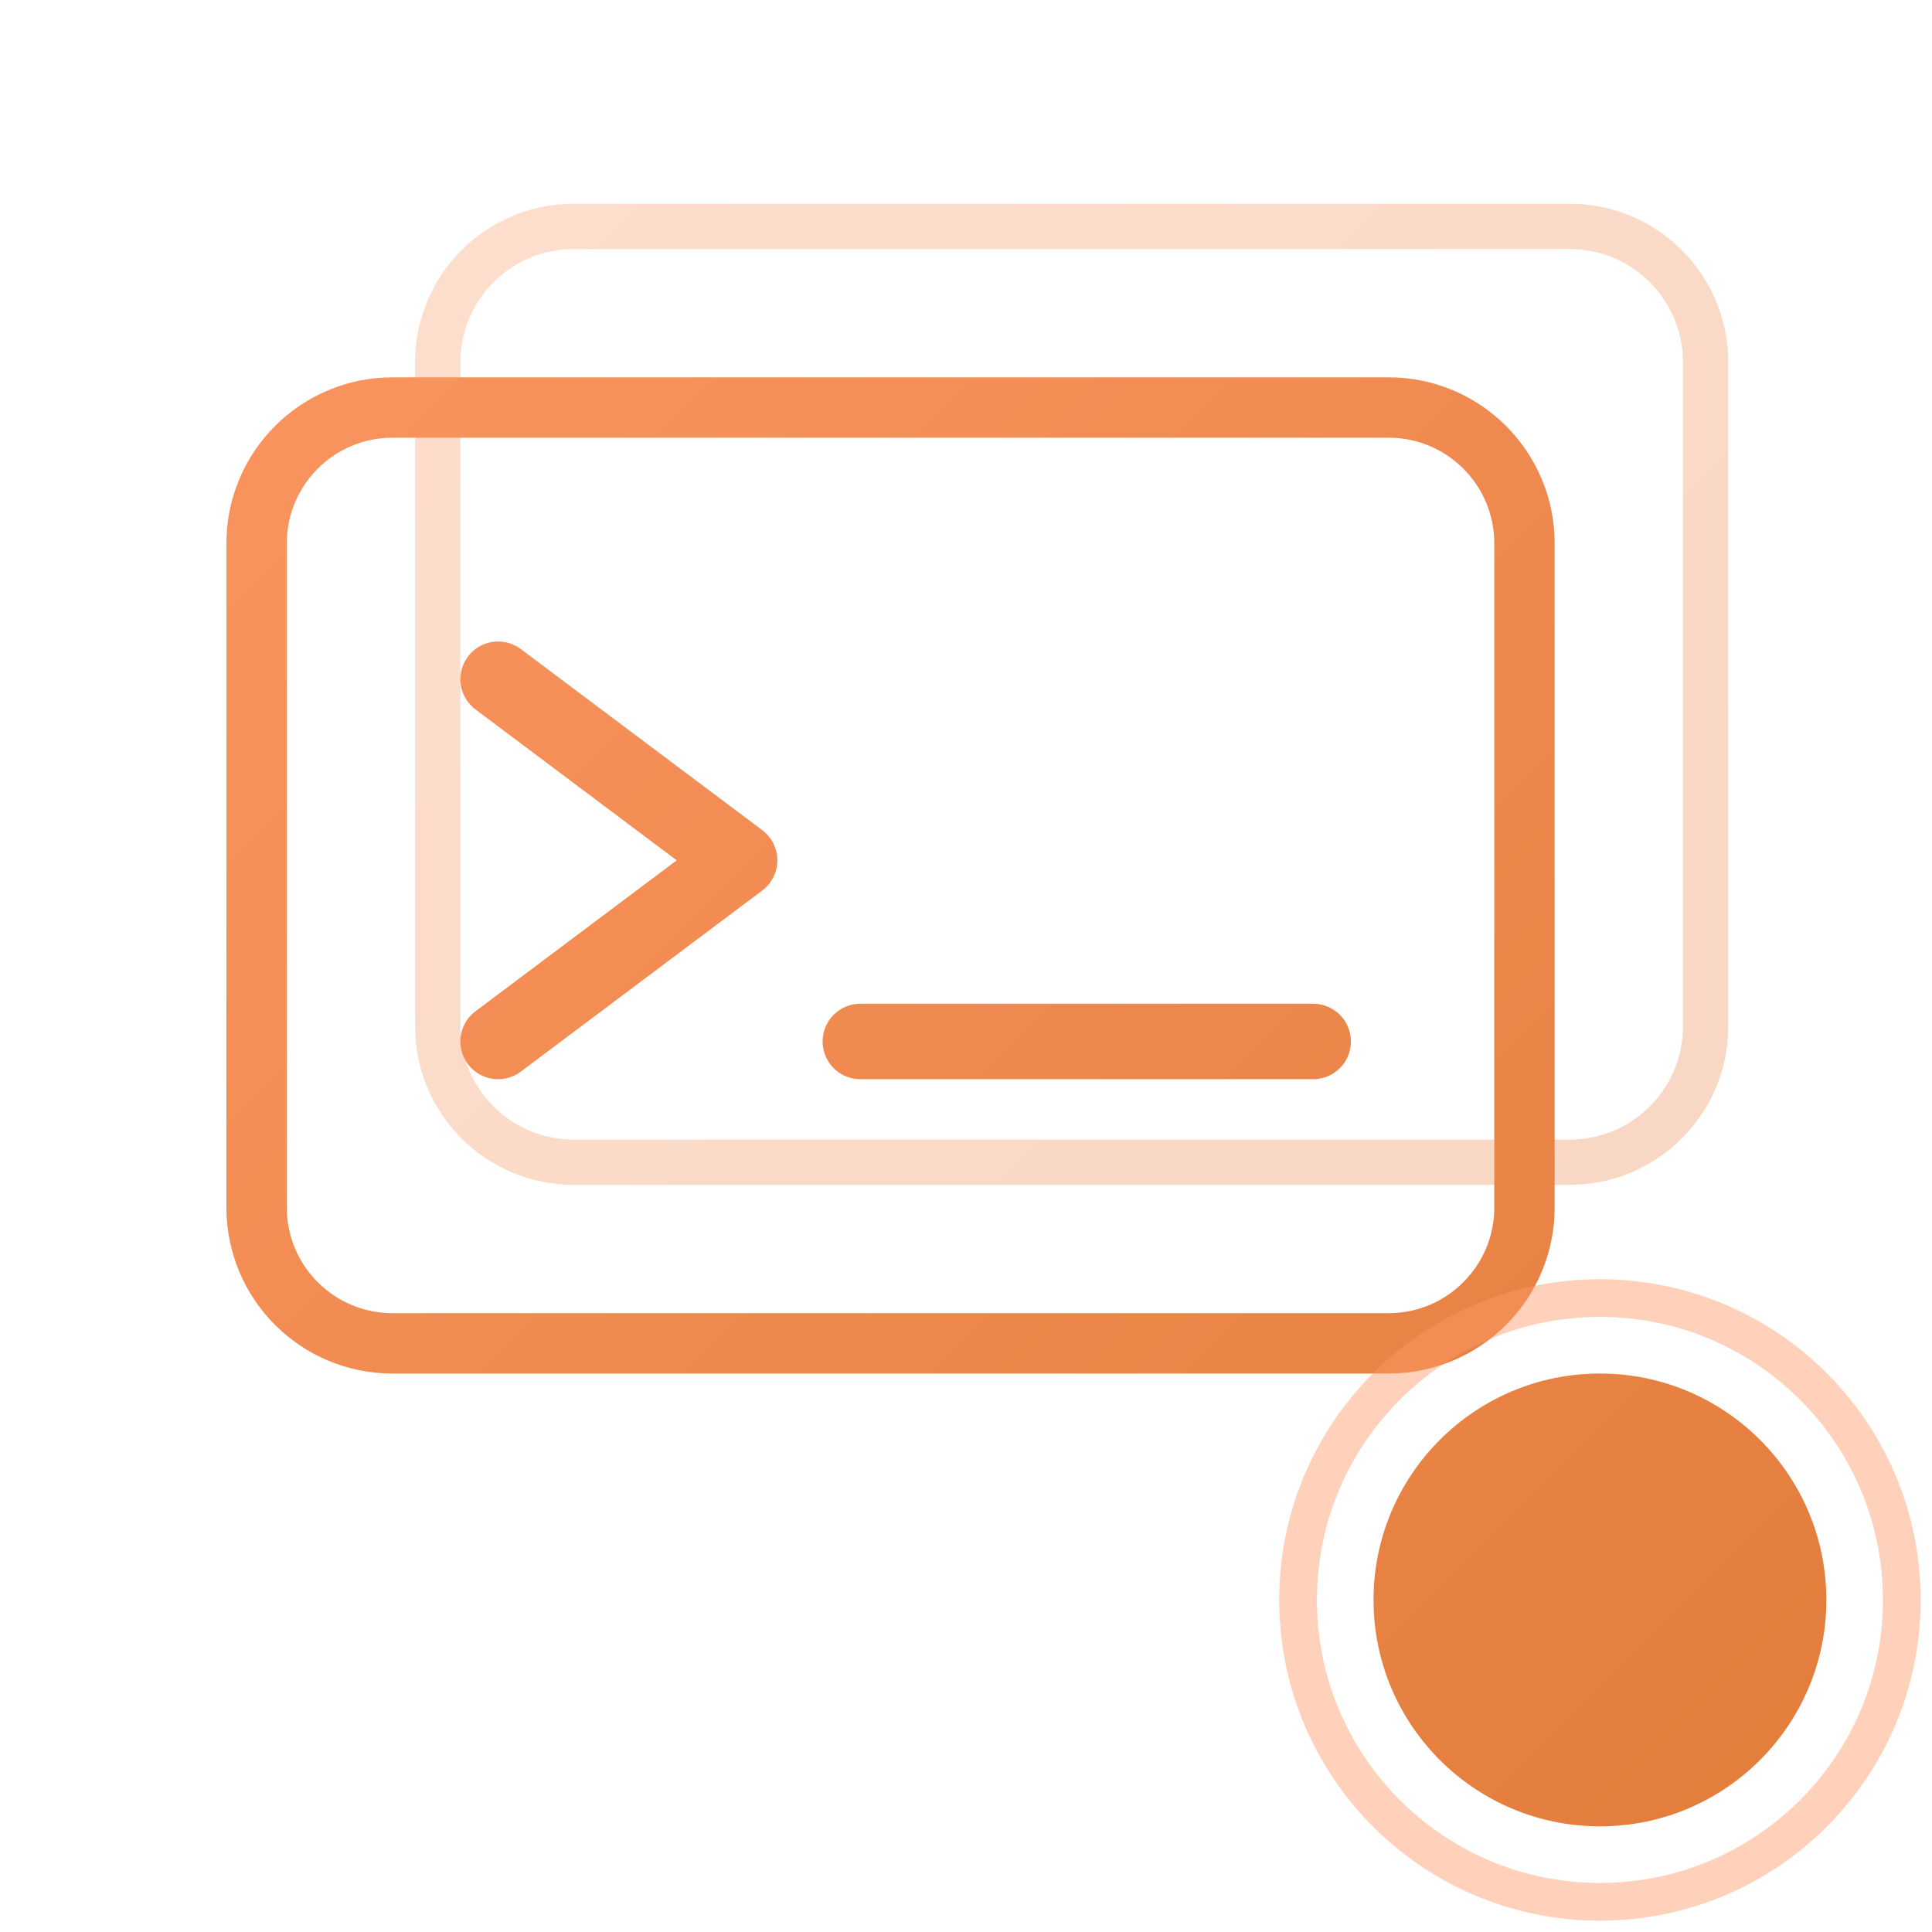
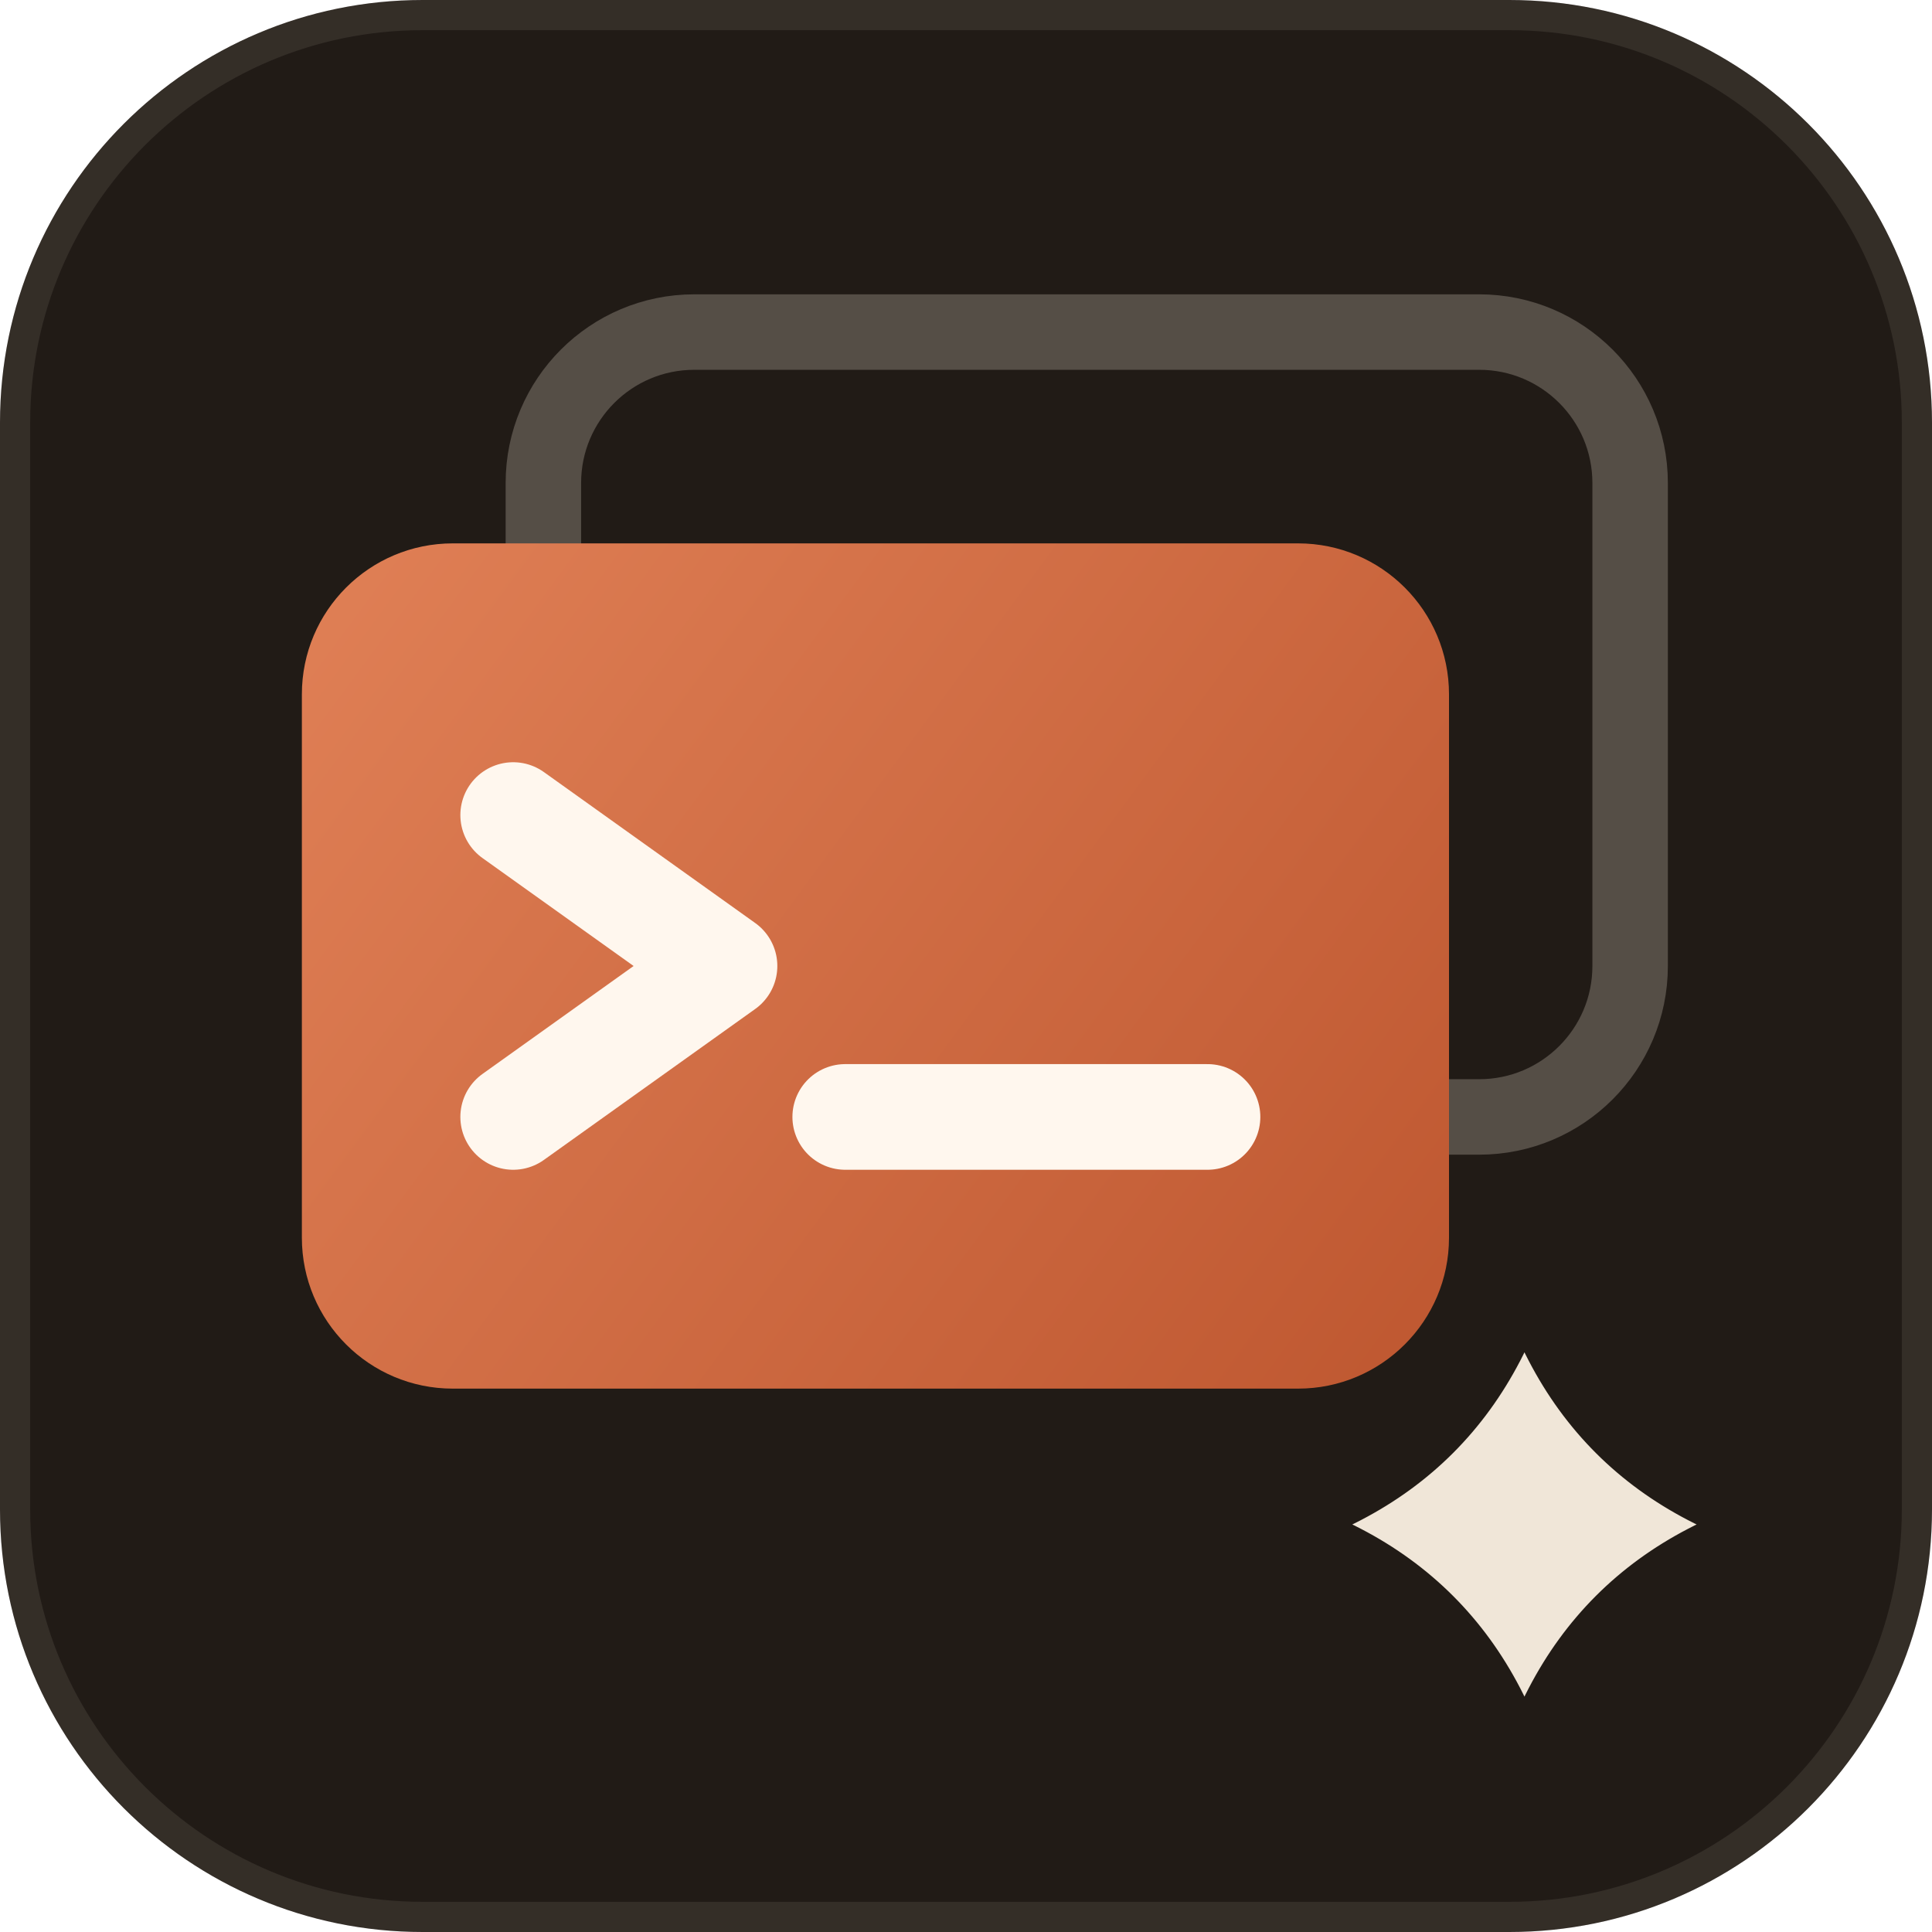
<svg xmlns="http://www.w3.org/2000/svg" width="128" height="128" viewBox="0 0 128 128" fill="none" shape-rendering="geometricPrecision">
  <defs>
-     <linearGradient id="accent" x1="0" y1="0" x2="128" y2="128" gradientUnits="userSpaceOnUse">
-       <stop offset="0" stop-color="#FF9966" />
-       <stop offset="1" stop-color="#E07B39" />
+     <linearGradient id="card" x1="20" y1="36" x2="96" y2="92" gradientUnits="userSpaceOnUse">
+       <stop offset="0" stop-color="#E08056" />
+       <stop offset="1" stop-color="#BE5730" />
    </linearGradient>
  </defs>
-   <rect x="29" y="15" width="84" height="62" rx="9" stroke="url(#accent)" stroke-width="3" opacity="0.32" />
-   <rect x="17" y="27" width="84" height="62" rx="9" stroke="url(#accent)" stroke-width="4" fill="none" />
-   <polyline points="33,69 49,57 33,45" stroke="url(#accent)" stroke-width="5" stroke-linecap="round" stroke-linejoin="round" />
-   <line x1="57" y1="69" x2="87" y2="69" stroke="url(#accent)" stroke-width="5" stroke-linecap="round" />
-   <circle cx="106" cy="106" r="15" fill="url(#accent)" />
-   <circle cx="106" cy="106" r="20" fill="none" stroke="#FF9966" stroke-width="2.5" opacity="0.45" />
+   <rect width="128" height="128" rx="28" fill="#211B16" />
+   <rect x="1" y="1" width="126" height="126" rx="27" stroke="#F0E6D8" stroke-width="2" opacity="0.09" fill="none" />
+   <rect x="36" y="22" width="72" height="52" rx="10" stroke="#F0E6D8" stroke-width="5" opacity="0.25" />
+   <rect x="20" y="36" width="76" height="56" rx="10" fill="url(#card)" />
+   <polyline points="34,74 48,64 34,54" stroke="#FFF7EE" stroke-width="7" stroke-linecap="round" stroke-linejoin="round" />
+   <line x1="56" y1="74" x2="80" y2="74" stroke="#FFF7EE" stroke-width="7" stroke-linecap="round" />
+   <path d="M101,82 Q104.5,97.5 120,101 Q104.5,104.5 101,120 Q97.5,104.5 82,101 Q97.5,97.5 101,82 Z" fill="#F0E6D8" stroke="#211B16" stroke-width="5" stroke-linejoin="round" />
</svg>
